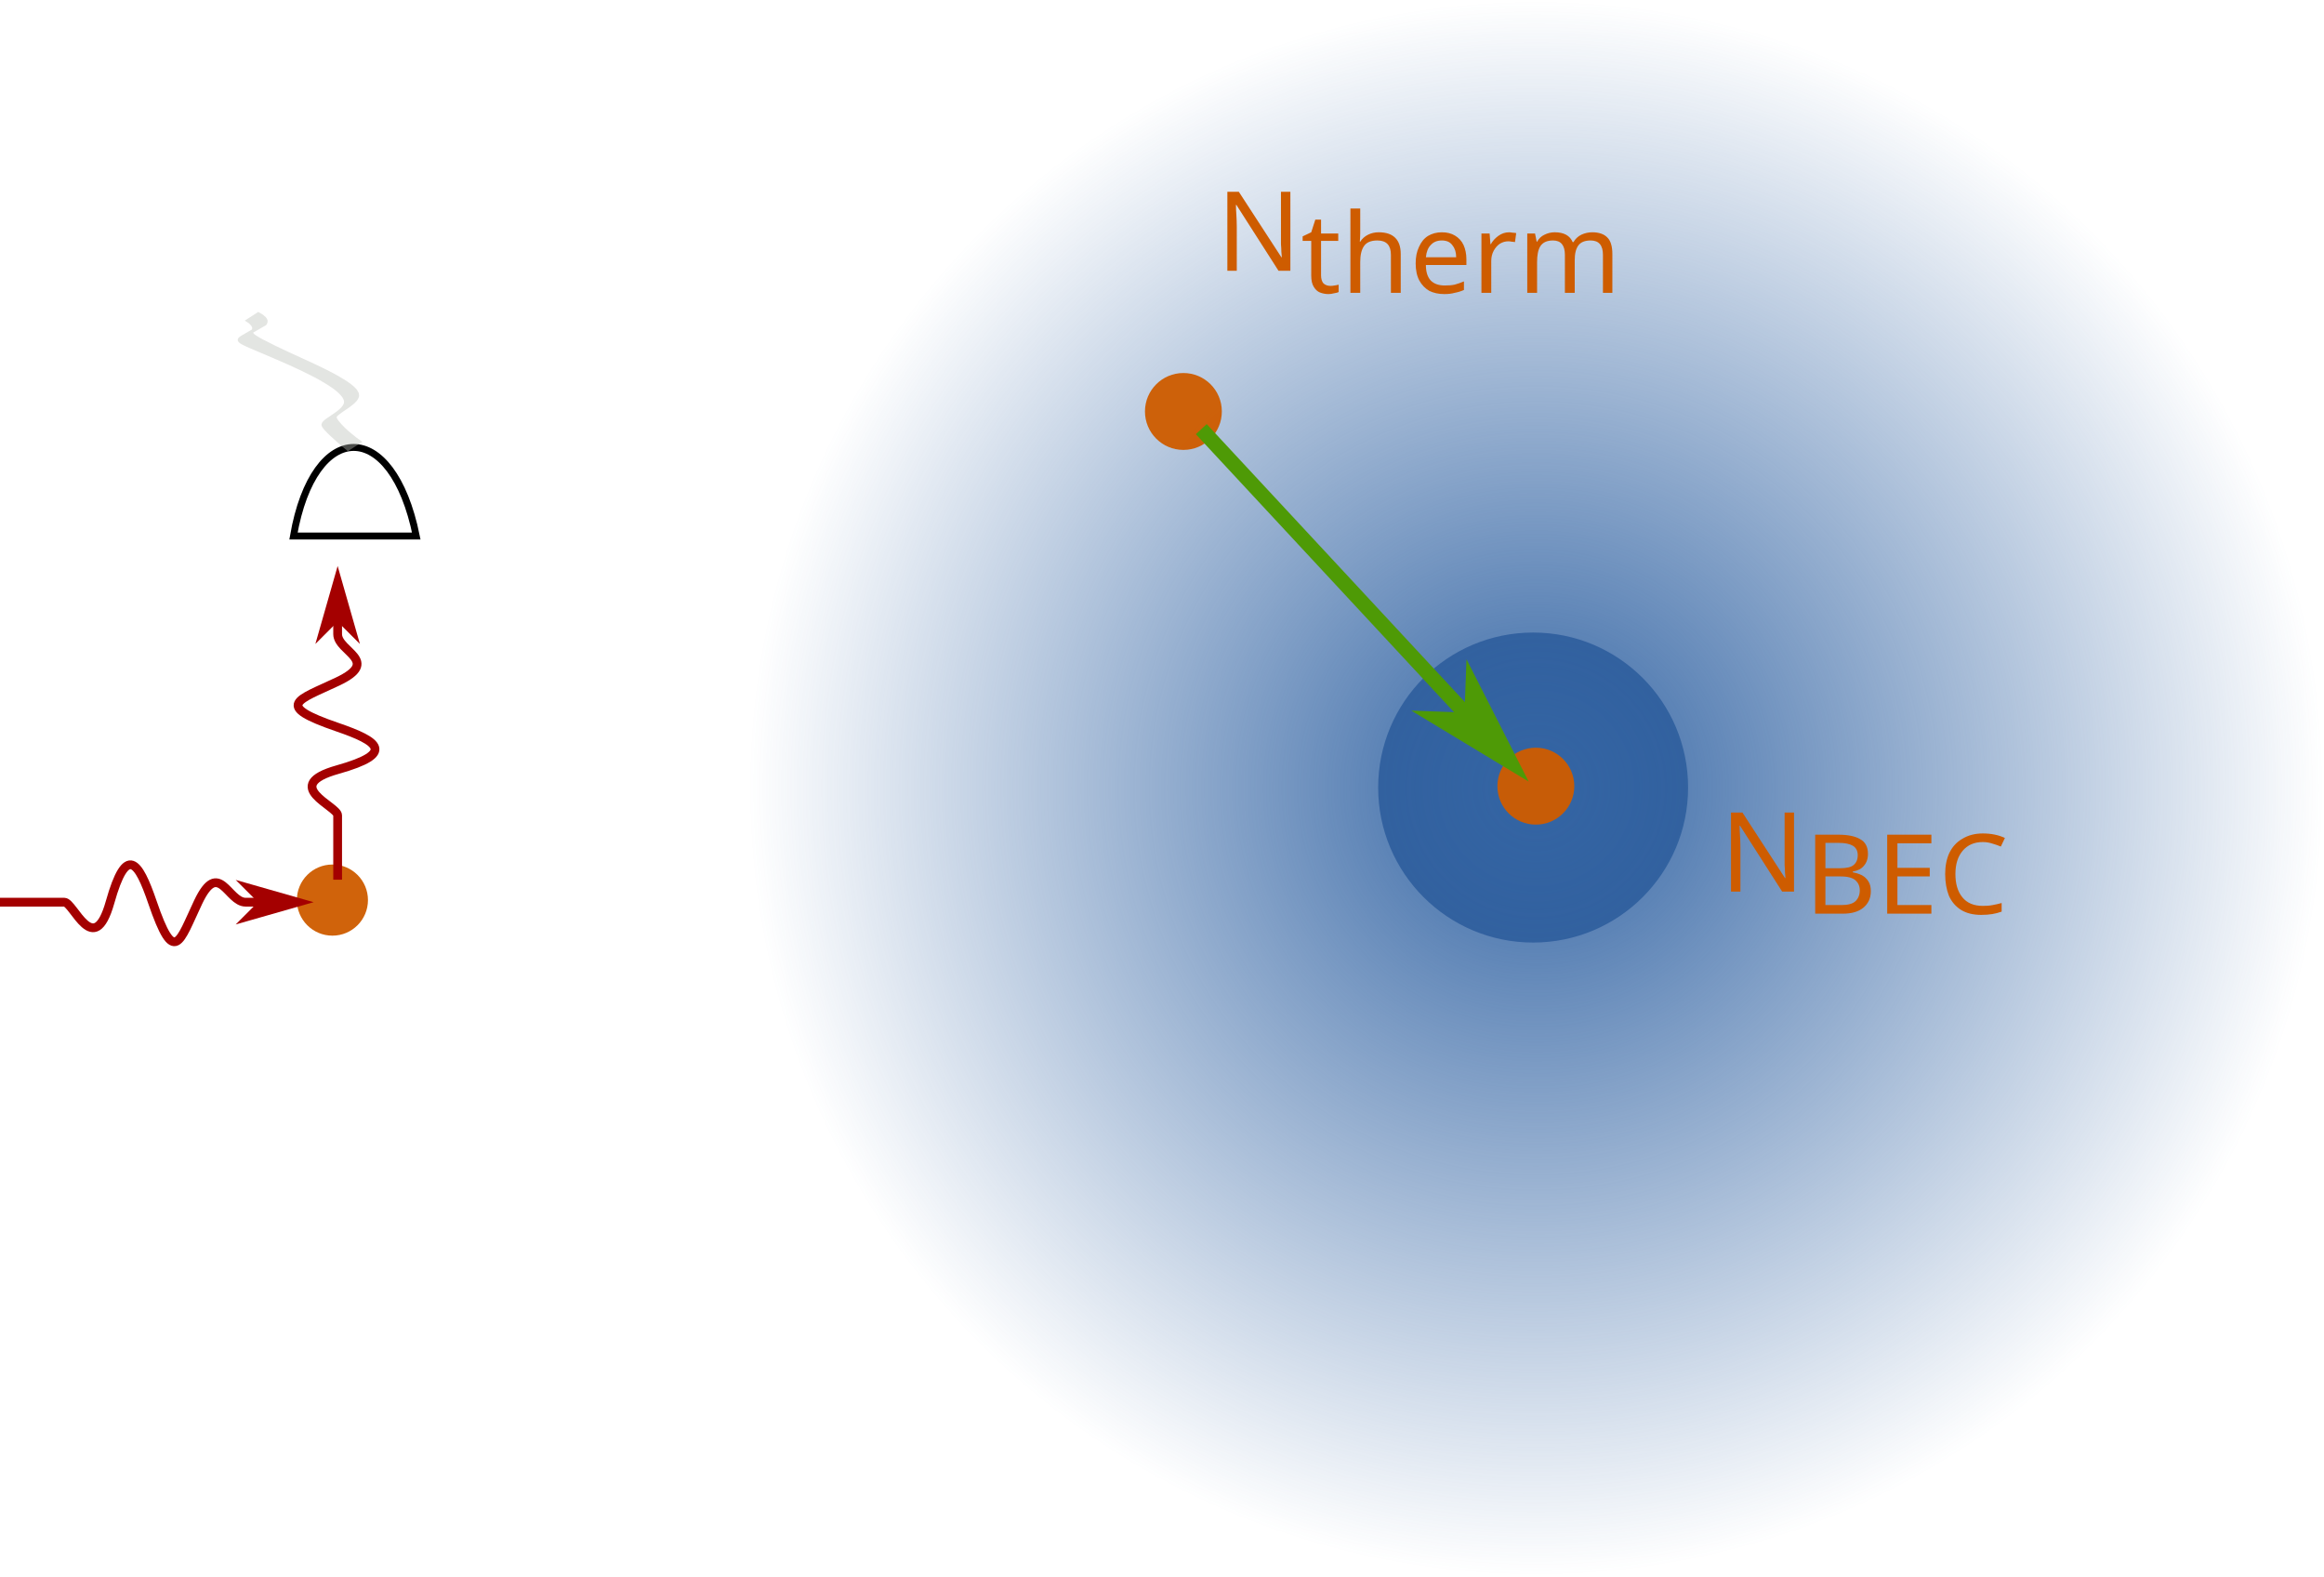
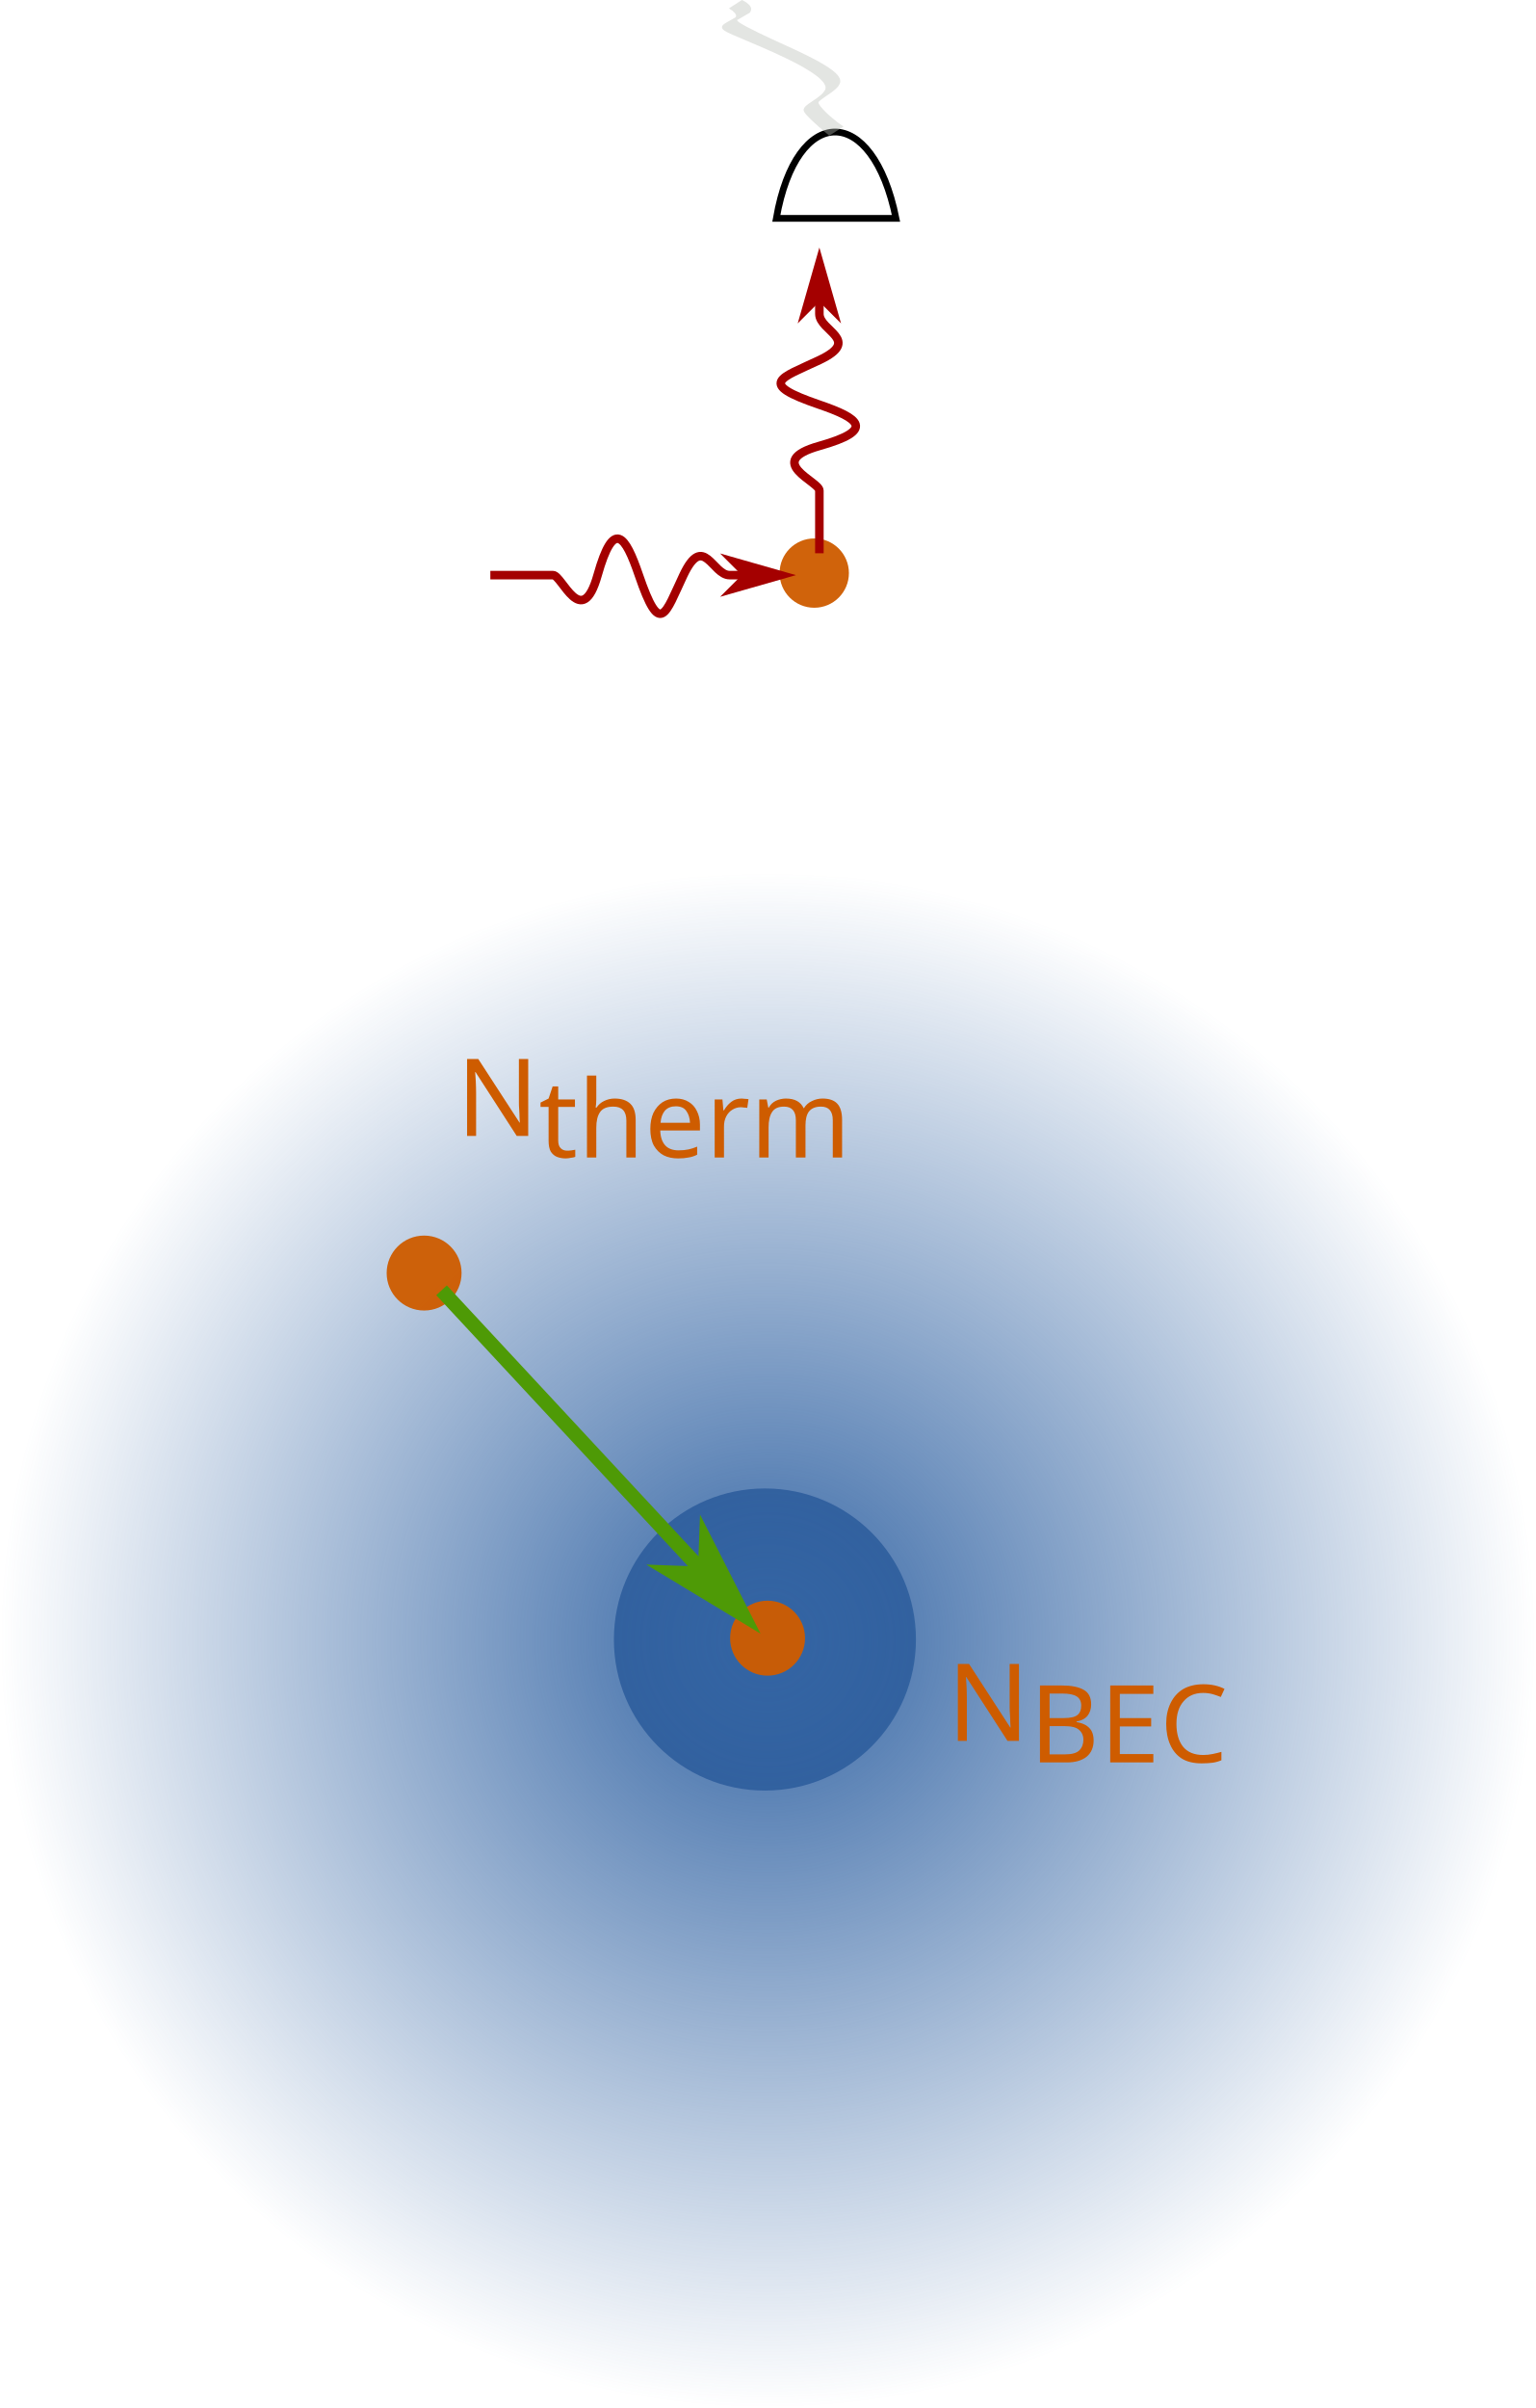
- <svg xmlns="http://www.w3.org/2000/svg" xmlns:xlink="http://www.w3.org/1999/xlink" width="88.755mm" height="60.182mm" viewBox="0 0 88.755 60.182" version="1.1" id="svg900">
+ <svg xmlns="http://www.w3.org/2000/svg" xmlns:xlink="http://www.w3.org/1999/xlink" width="77.358mm" height="121.284mm" viewBox="0 0 77.358 121.284" version="1.1" id="svg900">
  <defs id="defs894">
    <marker orient="auto" refY="0" refX="0" id="marker5510" style="overflow:visible">
      <path id="path5508" d="M 0,0 5,-5 -12.5,0 5,5 Z" style="fill:#4e9a06;fill-opacity:1;fill-rule:evenodd;stroke:#4e9a06;stroke-width:1pt;stroke-opacity:1" transform="matrix(-0.4,0,0,-0.4,-4,0)" />
    </marker>
    <marker style="overflow:visible" id="marker2965" refX="0" refY="0" orient="auto">
      <path transform="matrix(0.4,0,0,0.4,4,0)" style="fill:#000000;fill-opacity:1;fill-rule:evenodd;stroke:#000000;stroke-width:1pt;stroke-opacity:1" d="M 0,0 5,-5 -12.5,0 5,5 Z" id="path2963" />
    </marker>
    <marker orient="auto" refY="0" refX="0" id="marker1968" style="overflow:visible">
      <path id="path1966" d="M 0,0 5,-5 -12.5,0 5,5 Z" style="fill:#a40000;fill-opacity:1;fill-rule:evenodd;stroke:#a40000;stroke-width:1pt;stroke-opacity:1" transform="matrix(-0.4,0,0,-0.4,-4,0)" />
    </marker>
    <marker orient="auto" refY="0" refX="0" id="marker6313" style="overflow:visible">
      <path id="path6311" d="M 0,0 5,-5 -12.5,0 5,5 Z" style="fill:#000000;fill-opacity:1;fill-rule:evenodd;stroke:#000000;stroke-width:1pt;stroke-opacity:1" transform="matrix(-0.4,0,0,-0.4,-4,0)" />
    </marker>
    <marker style="overflow:visible" id="marker6003" refX="0" refY="0" orient="auto">
      <path transform="matrix(-0.4,0,0,-0.4,-4,0)" style="fill:#a40000;fill-opacity:1;fill-rule:evenodd;stroke:#a40000;stroke-width:1pt;stroke-opacity:1" d="M 0,0 5,-5 -12.5,0 5,5 Z" id="path6001" />
    </marker>
    <linearGradient id="linearGradient1477">
      <stop style="stop-color:#3465a4;stop-opacity:1;" offset="0" id="stop1473" />
      <stop style="stop-color:#3465a4;stop-opacity:0;" offset="1" id="stop1475" />
    </linearGradient>
-     <radialGradient xlink:href="#linearGradient1477" id="radialGradient6769" gradientUnits="userSpaceOnUse" gradientTransform="matrix(2.910002,0,0,2.910002,71.72093,-58.44624)" cx="29.09" cy="34.17" fx="29.09" fy="34.17" r="10.34" />
+     <radialGradient xlink:href="#linearGradient1477" id="radialGradient6769" gradientUnits="userSpaceOnUse" gradientTransform="matrix(3.740534,0,0,3.740534,56.1491,-95.41333)" cx="29.09" cy="34.17" fx="29.09" fy="34.17" r="10.34" />
    <marker style="overflow:visible" id="marker2965-6" refX="0" refY="0" orient="auto">
      <path transform="matrix(0.4,0,0,0.4,4,0)" style="fill:#75507b;fill-opacity:1;fill-rule:evenodd;stroke:#75507b;stroke-width:1pt;stroke-opacity:1" d="M 0,0 5,-5 -12.5,0 5,5 Z" id="path2963-7" />
    </marker>
    <marker style="overflow:visible" id="marker2965-6-6" refX="0" refY="0" orient="auto">
      <path transform="matrix(0.4,0,0,0.4,4,0)" style="fill:#75507b;fill-opacity:1;fill-rule:evenodd;stroke:#75507b;stroke-width:1pt;stroke-opacity:1" d="M 0,0 5,-5 -12.5,0 5,5 Z" id="path2963-7-2" />
    </marker>
    <marker orient="auto" refY="0" refX="0" id="marker1968-3" style="overflow:visible">
      <path id="path1966-6" d="M 0,0 5,-5 -12.5,0 5,5 Z" style="fill:#a40000;fill-opacity:1;fill-rule:evenodd;stroke:#a40000;stroke-width:1pt;stroke-opacity:1" transform="matrix(-0.4,0,0,-0.4,-4,0)" />
    </marker>
    <marker style="overflow:visible" id="marker7345" refX="0" refY="0" orient="auto">
      <path transform="matrix(-0.4,0,0,-0.4,-4,0)" style="fill:#a40000;fill-opacity:1;fill-rule:evenodd;stroke:#a40000;stroke-width:1pt;stroke-opacity:1" d="M 0,0 5,-5 -12.5,0 5,5 Z" id="path7343" />
    </marker>
  </defs>
-   <g id="layer1" transform="translate(-97.70824,-10.89672)">
-     <circle style="opacity:1;fill:#204a87;fill-opacity:0.955;fill-rule:nonzero;stroke:none;stroke-width:0.465;stroke-linecap:butt;stroke-linejoin:miter;stroke-miterlimit:4;stroke-dasharray:none;stroke-dashoffset:0;stroke-opacity:1;paint-order:normal" id="path6771" cx="156.259" cy="40.966" r="5.918" />
-     <circle r="30.091" cy="40.988" cx="156.372" id="circle6755" style="opacity:1;fill:url(#radialGradient6769);fill-opacity:1;fill-rule:nonzero;stroke:none;stroke-width:0.77;stroke-linecap:butt;stroke-linejoin:miter;stroke-miterlimit:4;stroke-dasharray:none;stroke-dashoffset:0;stroke-opacity:1;paint-order:normal" />
-     <circle style="opacity:1;fill:#ce5c00;fill-opacity:0.955;fill-rule:nonzero;stroke:none;stroke-width:0.465;stroke-linecap:butt;stroke-linejoin:miter;stroke-miterlimit:4;stroke-dasharray:none;stroke-dashoffset:0;stroke-opacity:1;paint-order:normal" id="circle5500" cx="156.363" cy="40.913" r="1.468" />
-     <circle r="1.468" cy="26.607" cx="142.903" id="circle3401" style="opacity:1;fill:#ce5c00;fill-opacity:0.955;fill-rule:nonzero;stroke:none;stroke-width:0.465;stroke-linecap:butt;stroke-linejoin:miter;stroke-miterlimit:4;stroke-dasharray:none;stroke-dashoffset:0;stroke-opacity:1;paint-order:normal" />
-     <path style="fill:none;fill-rule:evenodd;stroke:#4e9a06;stroke-width:0.567;stroke-linecap:butt;stroke-linejoin:miter;stroke-miterlimit:4;stroke-dasharray:none;stroke-opacity:1;marker-end:url(#marker5510)" d="m 143.585,27.282 11.744,12.639" id="path3403" />
-     <text xml:space="preserve" style="font-style:normal;font-variant:normal;font-weight:normal;font-stretch:normal;font-size:2.822px;line-height:125%;font-family:'CMU Sans Serif';-inkscape-font-specification:'CMU Sans Serif';letter-spacing:0px;word-spacing:0px;fill:#ce5c00;fill-opacity:1;stroke:none;stroke-width:0.265px;stroke-linecap:butt;stroke-linejoin:miter;stroke-opacity:1" x="144.175" y="21.233" id="text3497">
-       <tspan id="tspan3495" x="144.175" y="21.233" style="font-size:4.233px;fill:#ce5c00;stroke-width:0.265px">N<tspan style="font-size:4.233px;baseline-shift:sub;fill:#ce5c00" id="tspan3499">therm</tspan>
+   <g id="layer1" transform="translate(-126.2813,50.20569)">
+     <circle style="opacity:1;fill:#204a87;fill-opacity:0.955;fill-rule:nonzero;stroke:none;stroke-width:0.598;stroke-linecap:butt;stroke-linejoin:miter;stroke-miterlimit:4;stroke-dasharray:none;stroke-dashoffset:0;stroke-opacity:1;paint-order:normal" id="path6771" cx="164.815" cy="32.372" r="7.608" />
+     <circle r="38.679" cy="32.399" cx="164.96" id="circle6755" style="opacity:1;fill:url(#radialGradient6769);fill-opacity:1;fill-rule:nonzero;stroke:none;stroke-width:0.99;stroke-linecap:butt;stroke-linejoin:miter;stroke-miterlimit:4;stroke-dasharray:none;stroke-dashoffset:0;stroke-opacity:1;paint-order:normal" />
+     <circle style="opacity:1;fill:#ce5c00;fill-opacity:0.955;fill-rule:nonzero;stroke:none;stroke-width:0.598;stroke-linecap:butt;stroke-linejoin:miter;stroke-miterlimit:4;stroke-dasharray:none;stroke-dashoffset:0;stroke-opacity:1;paint-order:normal" id="circle5500" cx="164.949" cy="32.304" r="1.887" />
+     <circle r="1.887" cy="13.914" cx="147.647" id="circle3401" style="opacity:1;fill:#ce5c00;fill-opacity:0.955;fill-rule:nonzero;stroke:none;stroke-width:0.598;stroke-linecap:butt;stroke-linejoin:miter;stroke-miterlimit:4;stroke-dasharray:none;stroke-dashoffset:0;stroke-opacity:1;paint-order:normal" />
+     <path style="fill:none;fill-rule:evenodd;stroke:#4e9a06;stroke-width:0.728;stroke-linecap:butt;stroke-linejoin:miter;stroke-miterlimit:4;stroke-dasharray:none;stroke-opacity:1;marker-end:url(#marker5510)" d="m 148.524,14.782 15.096,16.246" id="path3403" />
+     <text xml:space="preserve" style="font-style:normal;font-variant:normal;font-weight:normal;font-stretch:normal;font-size:3.628px;line-height:125%;font-family:'CMU Sans Serif';-inkscape-font-specification:'CMU Sans Serif';letter-spacing:0px;word-spacing:0px;fill:#ce5c00;fill-opacity:1;stroke:none;stroke-width:0.34px;stroke-linecap:butt;stroke-linejoin:miter;stroke-opacity:1" x="149.282" y="7.007" id="text3497">
+       <tspan id="tspan3495" x="149.282" y="7.007" style="font-size:5.442px;fill:#ce5c00;stroke-width:0.34px">N<tspan style="font-size:5.442px;baseline-shift:sub;fill:#ce5c00;stroke-width:0.34px" id="tspan3499">therm</tspan>
      </tspan>
    </text>
-     <text xml:space="preserve" style="font-style:normal;font-variant:normal;font-weight:normal;font-stretch:normal;font-size:2.822px;line-height:125%;font-family:'CMU Sans Serif';-inkscape-font-specification:'CMU Sans Serif';letter-spacing:0px;word-spacing:0px;fill:#ce5c00;fill-opacity:1;stroke:none;stroke-width:0.265px;stroke-linecap:butt;stroke-linejoin:miter;stroke-opacity:1" x="163.409" y="44.937" id="text3503">
-       <tspan id="tspan3501" x="163.409" y="44.937" style="font-size:4.233px;fill:#ce5c00;stroke-width:0.265px">N<tspan style="font-size:4.233px;baseline-shift:sub;fill:#ce5c00" id="tspan3505">BEC</tspan>
+     <text xml:space="preserve" style="font-style:normal;font-variant:normal;font-weight:normal;font-stretch:normal;font-size:3.628px;line-height:125%;font-family:'CMU Sans Serif';-inkscape-font-specification:'CMU Sans Serif';letter-spacing:0px;word-spacing:0px;fill:#ce5c00;fill-opacity:1;stroke:none;stroke-width:0.34px;stroke-linecap:butt;stroke-linejoin:miter;stroke-opacity:1" x="174.005" y="37.476" id="text3503">
+       <tspan id="tspan3501" x="174.005" y="37.476" style="font-size:5.442px;fill:#ce5c00;stroke-width:0.34px">N<tspan style="font-size:5.442px;baseline-shift:sub;fill:#ce5c00;stroke-width:0.34px" id="tspan3505">BEC</tspan>
      </tspan>
    </text>
-     <circle style="opacity:1;fill:#ce5c00;fill-opacity:0.955;fill-rule:nonzero;stroke:none;stroke-width:0.43;stroke-linecap:butt;stroke-linejoin:miter;stroke-miterlimit:4;stroke-dasharray:none;stroke-dashoffset:0;stroke-opacity:1;paint-order:normal" id="path6179-3" cx="110.403" cy="45.263" r="1.358" />
-     <path style="fill:none;fill-rule:evenodd;stroke:#a40000;stroke-width:0.335;stroke-linecap:butt;stroke-linejoin:miter;stroke-miterlimit:4;stroke-dasharray:none;stroke-opacity:1;marker-end:url(#marker7345)" d="m 97.708,45.343 h 2.458 c 0.355,0 1.127,2.2 1.746,0 0.626,-2.223 1.084,-1.556 1.617,0 0.843,2.459 1.026,1.521 1.746,0 0.793,-1.673 1.133,0 1.811,0 h 1.94" id="path1485" />
-     <path id="path1964" d="m 110.603,44.485 1e-5,-2.458 c 0,-0.355 -2.2,-1.127 -1e-5,-1.746 2.223,-0.626 1.556,-1.084 0,-1.617 -2.459,-0.843 -1.521,-1.026 0,-1.746 1.673,-0.793 1e-5,-1.133 0,-1.811 l 1e-5,-1.94" style="fill:none;fill-rule:evenodd;stroke:#a40000;stroke-width:0.335;stroke-linecap:butt;stroke-linejoin:miter;stroke-miterlimit:4;stroke-dasharray:none;stroke-opacity:1;marker-end:url(#marker1968-3)" />
-     <path style="fill:none;fill-rule:evenodd;stroke:#000000;stroke-width:0.265px;stroke-linecap:butt;stroke-linejoin:miter;stroke-opacity:1" d="m 108.916,31.363 h 4.69 c -0.916,-4.525 -3.905,-4.495 -4.69,0 z" id="path1000" />
-     <path style="opacity:0.4;fill:#babdb6;fill-opacity:0.998;fill-rule:nonzero;stroke:none;stroke-width:0.567;stroke-linecap:round;stroke-linejoin:miter;stroke-miterlimit:4;stroke-dasharray:none;stroke-dashoffset:0;stroke-opacity:1;paint-order:normal" id="path1002" d="m 110.994,28.124 c -0.133,-0.111 -0.267,-0.221 -0.397,-0.336 -0.175,-0.155 -0.348,-0.312 -0.506,-0.484 -0.047,-0.059 -0.12,-0.133 -0.102,-0.218 0.004,-0.019 0.014,-0.036 0.022,-0.054 0.014,-0.018 0.026,-0.037 0.042,-0.053 0.068,-0.07 0.155,-0.123 0.235,-0.178 0.218,-0.15 -0.025,0.018 0.206,-0.141 0.113,-0.085 0.239,-0.17 0.313,-0.295 0.015,-0.025 0.03,-0.051 0.036,-0.079 0.007,-0.03 9.8e-4,-0.062 0.001,-0.093 -0.02,-0.042 -0.033,-0.088 -0.06,-0.126 -0.166,-0.232 -0.475,-0.425 -0.712,-0.567 -0.312,-0.187 -0.468,-0.256 -0.797,-0.421 -0.669,-0.326 -1.362,-0.6 -2.045,-0.898 -0.09,-0.041 -0.173,-0.077 -0.26,-0.122 -0.072,-0.037 -0.128,-0.069 -0.172,-0.137 -0.003,-0.011 -0.009,-0.022 -0.01,-0.034 -0.007,-0.093 0.091,-0.145 0.157,-0.187 0.897,-0.507 0.377,-0.242 0.684,-0.378 0.038,-0.017 0.075,-0.034 0.112,-0.053 0.015,-0.008 0.06,-0.034 0.045,-0.025 -0.176,0.101 -0.351,0.201 -0.527,0.302 0.048,-0.029 0.096,-0.087 0.077,-0.149 -0.007,-0.022 -0.021,-0.042 -0.031,-0.063 -0.133,-0.138 -0.053,-0.068 -0.248,-0.197 0,0 0.513,-0.331 0.513,-0.331 v 0 c 0.225,0.132 0.129,0.06 0.295,0.206 0.017,0.026 0.036,0.051 0.049,0.079 0.034,0.074 0.007,0.159 -0.042,0.218 -0.2,0.115 -0.399,0.232 -0.599,0.346 -0.049,0.028 -0.104,0.048 -0.155,0.072 -0.021,0.01 -0.083,0.041 -0.063,0.03 0.165,-0.099 0.331,-0.193 0.497,-0.29 -0.046,0.026 -0.091,0.05 -0.134,0.081 -0.009,0.006 -0.018,0.013 -0.028,0.019 -0.006,0.004 -0.014,0.006 -0.018,0.011 -0.003,0.003 -0.002,0.009 -0.003,0.013 0.026,0.054 0.082,0.089 0.13,0.121 0.085,0.055 0.141,0.084 0.233,0.136 0.647,0.342 1.318,0.632 1.982,0.94 0.394,0.19 0.792,0.377 1.162,0.612 0.145,0.092 0.331,0.22 0.447,0.356 0.036,0.042 0.057,0.096 0.086,0.143 0.005,0.039 0.017,0.077 0.014,0.116 -0.003,0.032 -0.017,0.063 -0.031,0.092 -0.065,0.138 -0.198,0.229 -0.313,0.32 -0.158,0.111 -0.322,0.215 -0.471,0.338 -0.009,0.01 -0.038,0.036 -0.041,0.055 -0.007,0.047 0.055,0.114 0.076,0.149 0.144,0.18 0.311,0.338 0.49,0.483 0.134,0.112 0.271,0.22 0.416,0.316 0,0 -0.559,0.356 -0.559,0.356 z" />
+     <circle style="opacity:1;fill:#ce5c00;fill-opacity:0.955;fill-rule:nonzero;stroke:none;stroke-width:0.553;stroke-linecap:butt;stroke-linejoin:miter;stroke-miterlimit:4;stroke-dasharray:none;stroke-dashoffset:0;stroke-opacity:1;paint-order:normal" id="path6179-3" cx="167.301" cy="-21.341" r="1.746" />
+     <path style="fill:none;fill-rule:evenodd;stroke:#a40000;stroke-width:0.43;stroke-linecap:butt;stroke-linejoin:miter;stroke-miterlimit:4;stroke-dasharray:none;stroke-opacity:1;marker-end:url(#marker7345)" d="m 150.983,-21.238 h 3.159 c 0.457,0 1.448,2.828 2.245,0 0.805,-2.857 1.393,-2 2.078,0 1.083,3.161 1.319,1.955 2.245,0 1.019,-2.151 1.456,0 2.328,0 h 2.494" id="path1485" />
+     <path id="path1964" d="m 167.559,-22.341 1e-5,-3.159 c 0,-0.457 -2.828,-1.448 -1e-5,-2.245 2.857,-0.805 2,-1.393 0,-2.078 -3.161,-1.083 -1.955,-1.319 0,-2.245 2.151,-1.019 1e-5,-1.456 0,-2.328 l 1e-5,-2.494" style="fill:none;fill-rule:evenodd;stroke:#a40000;stroke-width:0.43;stroke-linecap:butt;stroke-linejoin:miter;stroke-miterlimit:4;stroke-dasharray:none;stroke-opacity:1;marker-end:url(#marker1968-3)" />
+     <path style="fill:none;fill-rule:evenodd;stroke:#000000;stroke-width:0.34px;stroke-linecap:butt;stroke-linejoin:miter;stroke-opacity:1" d="m 165.39,-39.208 h 6.029 c -1.178,-5.817 -5.019,-5.778 -6.029,0 z" id="path1000" />
+     <path style="opacity:0.4;fill:#babdb6;fill-opacity:0.998;fill-rule:nonzero;stroke:none;stroke-width:0.729;stroke-linecap:round;stroke-linejoin:miter;stroke-miterlimit:4;stroke-dasharray:none;stroke-dashoffset:0;stroke-opacity:1;paint-order:normal" id="path1002" d="m 168.061,-43.371 c -0.171,-0.143 -0.343,-0.284 -0.51,-0.432 -0.225,-0.199 -0.448,-0.401 -0.65,-0.623 -0.06,-0.076 -0.154,-0.171 -0.131,-0.28 0.005,-0.024 0.018,-0.046 0.028,-0.069 0.018,-0.023 0.034,-0.047 0.054,-0.068 0.087,-0.091 0.2,-0.159 0.302,-0.229 0.28,-0.193 -0.033,0.023 0.264,-0.182 0.145,-0.11 0.307,-0.218 0.402,-0.379 0.019,-0.032 0.038,-0.065 0.046,-0.101 0.009,-0.039 0.001,-0.08 0.001,-0.12 -0.026,-0.054 -0.042,-0.114 -0.077,-0.162 -0.213,-0.298 -0.61,-0.546 -0.916,-0.729 -0.401,-0.24 -0.601,-0.33 -1.024,-0.541 -0.861,-0.419 -1.751,-0.771 -2.628,-1.154 -0.116,-0.053 -0.222,-0.098 -0.334,-0.157 -0.092,-0.048 -0.164,-0.088 -0.221,-0.176 -0.004,-0.015 -0.012,-0.028 -0.013,-0.044 -0.009,-0.119 0.117,-0.187 0.202,-0.24 1.153,-0.652 0.485,-0.312 0.88,-0.486 0.05,-0.022 0.097,-0.043 0.144,-0.068 0.019,-0.01 0.077,-0.043 0.058,-0.032 -0.226,0.13 -0.452,0.259 -0.677,0.388 0.062,-0.037 0.124,-0.112 0.099,-0.191 -0.009,-0.029 -0.027,-0.054 -0.04,-0.082 -0.171,-0.177 -0.068,-0.088 -0.319,-0.254 0,0 0.66,-0.426 0.66,-0.426 v 0 c 0.29,0.169 0.166,0.077 0.379,0.264 0.021,0.034 0.047,0.065 0.064,0.102 0.044,0.095 0.009,0.204 -0.054,0.28 -0.257,0.148 -0.512,0.298 -0.77,0.445 -0.063,0.036 -0.134,0.062 -0.2,0.092 -0.027,0.012 -0.106,0.053 -0.081,0.038 0.211,-0.127 0.426,-0.249 0.639,-0.373 -0.059,0.033 -0.117,0.065 -0.173,0.104 -0.012,0.008 -0.023,0.016 -0.035,0.024 -0.008,0.005 -0.018,0.007 -0.023,0.014 -0.004,0.004 -0.003,0.011 -0.004,0.017 0.033,0.069 0.106,0.115 0.168,0.155 0.109,0.071 0.181,0.108 0.299,0.175 0.832,0.439 1.695,0.813 2.547,1.208 0.507,0.244 1.018,0.485 1.493,0.787 0.187,0.119 0.425,0.282 0.574,0.458 0.046,0.055 0.073,0.123 0.11,0.184 0.006,0.05 0.022,0.099 0.018,0.15 -0.004,0.042 -0.022,0.081 -0.04,0.119 -0.083,0.177 -0.254,0.295 -0.402,0.412 -0.203,0.142 -0.414,0.276 -0.606,0.434 -0.012,0.012 -0.049,0.047 -0.052,0.07 -0.009,0.061 0.071,0.146 0.097,0.192 0.185,0.231 0.4,0.434 0.63,0.62 0.172,0.143 0.348,0.283 0.535,0.406 0,0 -0.718,0.458 -0.718,0.458 z" />
  </g>
</svg>
